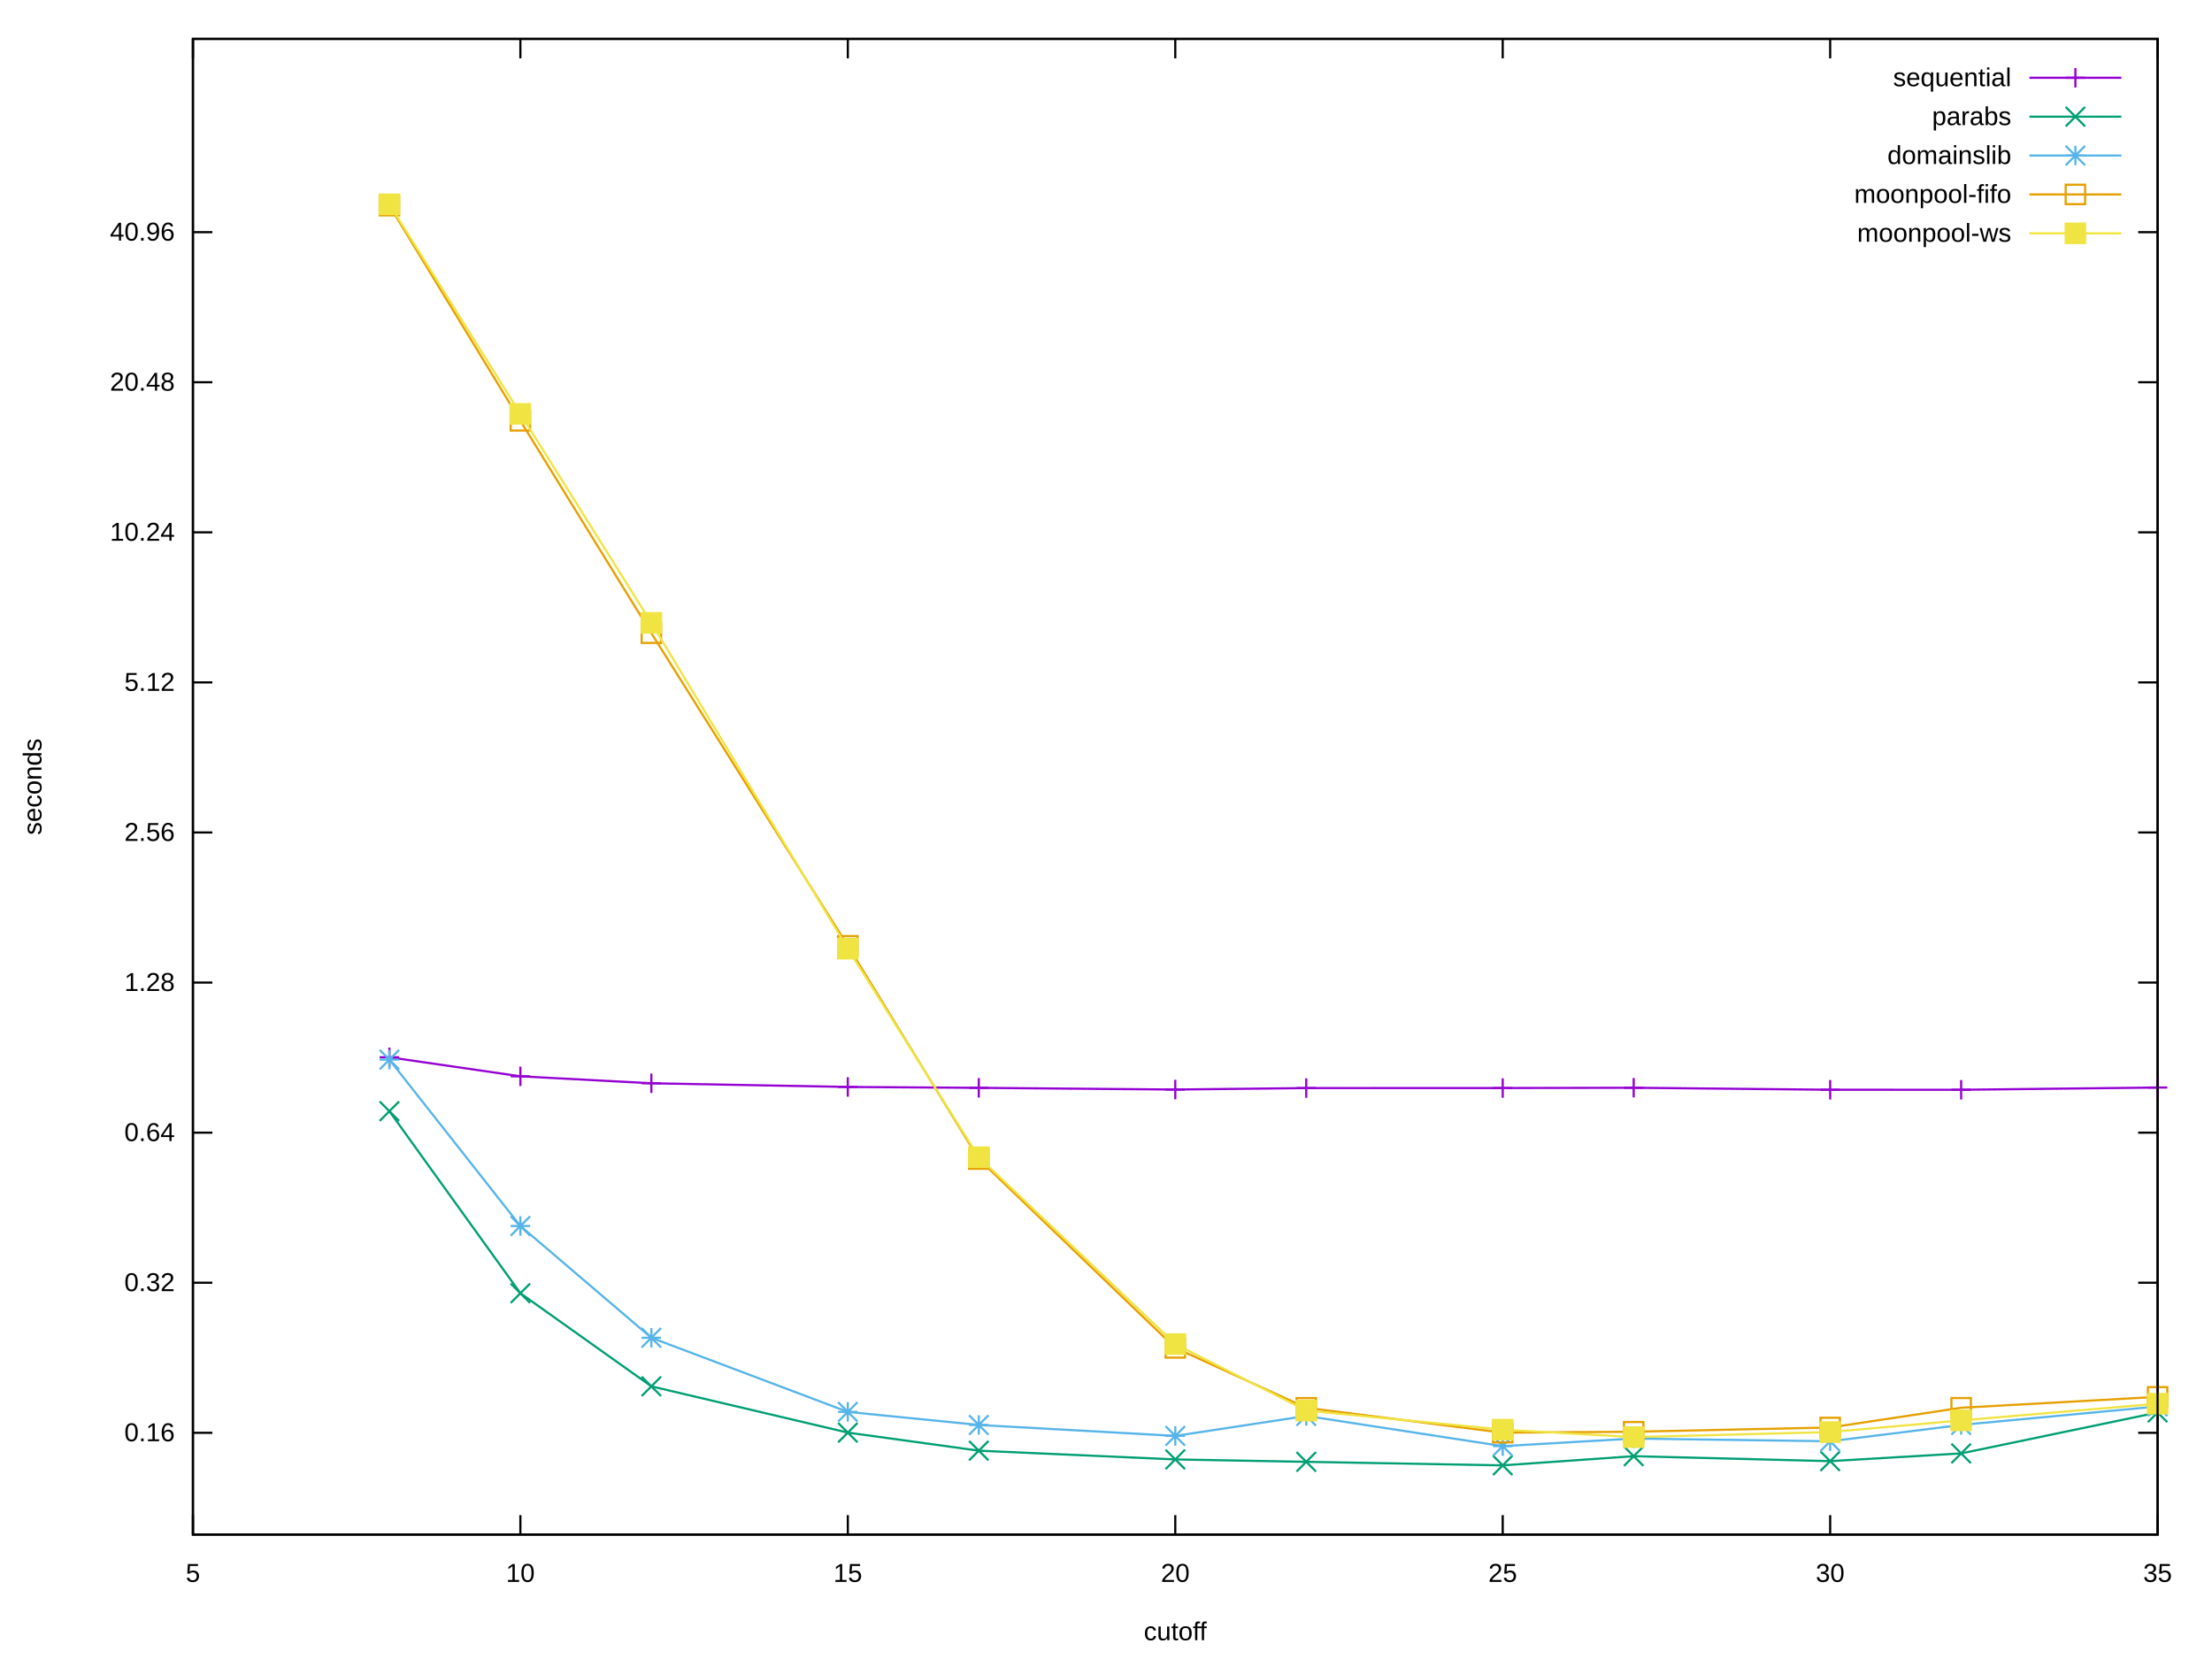
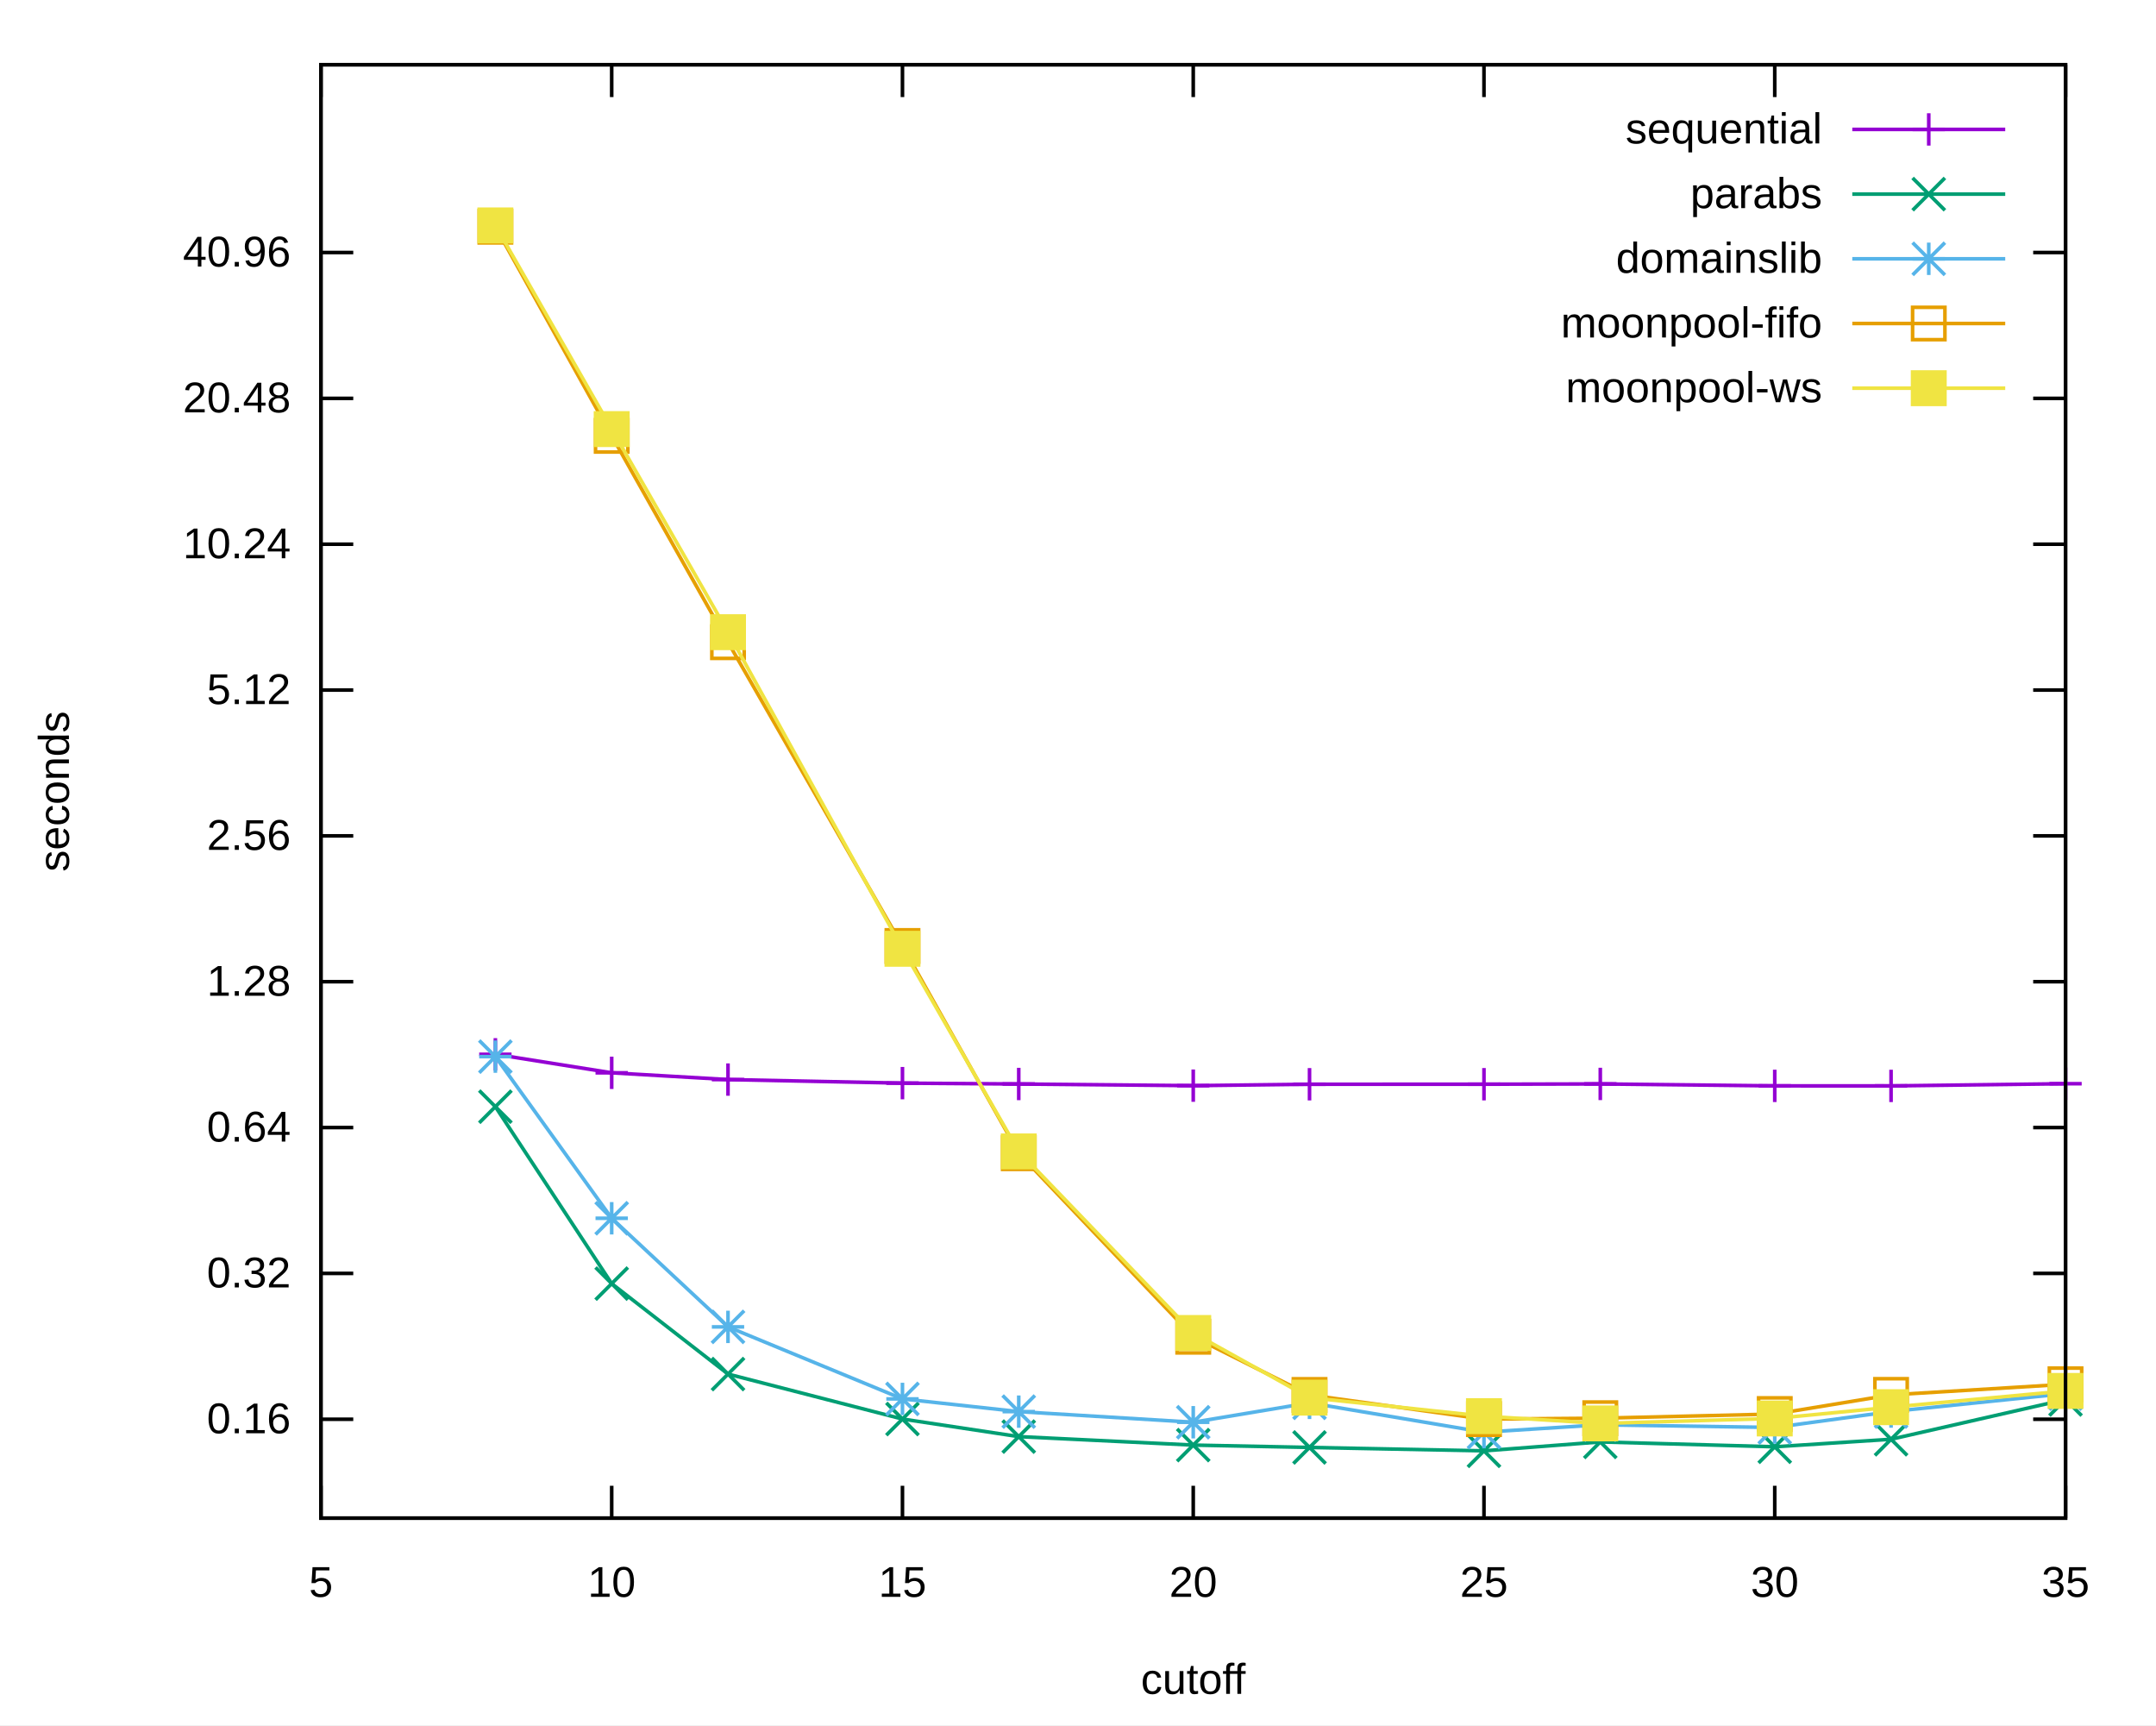
- <svg xmlns="http://www.w3.org/2000/svg" xmlns:xlink="http://www.w3.org/1999/xlink" viewBox="0 0 1024 768">
+ <svg xmlns="http://www.w3.org/2000/svg" xmlns:xlink="http://www.w3.org/1999/xlink" viewBox="0 0 600 480">
  <g id="gnuplot_canvas">
-     <rect x="0" y="0" width="1024" height="768" fill="#ffffff" />
+     <rect x="0" y="0" width="600" height="480" fill="#ffffff" />
    <defs>
      <circle id="gpDot" r="0.5" stroke-width="0.5" stroke="currentColor" />
      <path id="gpPt0" stroke-width="0.222" stroke="currentColor" d="M-1,0 h2 M0,-1 v2" />
      <path id="gpPt1" stroke-width="0.222" stroke="currentColor" d="M-1,-1 L1,1 M1,-1 L-1,1" />
      <path id="gpPt2" stroke-width="0.222" stroke="currentColor" d="M-1,0 L1,0 M0,-1 L0,1 M-1,-1 L1,1 M-1,1 L1,-1" />
      <rect id="gpPt3" stroke-width="0.222" stroke="currentColor" x="-1" y="-1" width="2" height="2" />
      <rect id="gpPt4" stroke-width="0.222" stroke="currentColor" fill="currentColor" x="-1" y="-1" width="2" height="2" />
      <circle id="gpPt5" stroke-width="0.222" stroke="currentColor" cx="0" cy="0" r="1" />
      <use xlink:href="#gpPt5" id="gpPt6" fill="currentColor" stroke="none" />
      <path id="gpPt7" stroke-width="0.222" stroke="currentColor" d="M0,-1.33 L-1.33,0.67 L1.33,0.67 z" />
      <use xlink:href="#gpPt7" id="gpPt8" fill="currentColor" stroke="none" />
      <use xlink:href="#gpPt7" id="gpPt9" stroke="currentColor" transform="rotate(180)" />
      <use xlink:href="#gpPt9" id="gpPt10" fill="currentColor" stroke="none" />
      <use xlink:href="#gpPt3" id="gpPt11" stroke="currentColor" transform="rotate(45)" />
      <use xlink:href="#gpPt11" id="gpPt12" fill="currentColor" stroke="none" />
      <path id="gpPt13" stroke-width="0.222" stroke="currentColor" d="M0,1.330 L1.265,0.411 L0.782,-1.067 L-0.782,-1.076 L-1.265,0.411 z" />
      <use xlink:href="#gpPt13" id="gpPt14" fill="currentColor" stroke="none" />
      <filter id="textbox" filterUnits="objectBoundingBox" x="0" y="0" height="1" width="1">
        <feFlood flood-color="#FFFFFF" flood-opacity="1" result="bgnd" />
        <feComposite in="SourceGraphic" in2="bgnd" operator="atop" />
      </filter>
      <filter id="greybox" filterUnits="objectBoundingBox" x="0" y="0" height="1" width="1">
        <feFlood flood-color="lightgrey" flood-opacity="1" result="grey" />
        <feComposite in="SourceGraphic" in2="grey" operator="atop" />
      </filter>
    </defs>
    <g fill="none" color="#FFFFFF" stroke="currentColor" stroke-width="1.00" stroke-linecap="butt" stroke-linejoin="miter">
</g>
    <g fill="none" color="black" stroke="currentColor" stroke-width="1.00" stroke-linecap="butt" stroke-linejoin="miter">
-       <path stroke="black" d="M89.31,663.29 L98.31,663.29 M998.82,663.29 L989.82,663.29  " />
-       <g transform="translate(80.92,667.19)" stroke="none" fill="black" font-family="Arial" font-size="12.00" text-anchor="end">
+       <path stroke="black" d="M89.31,394.89 L98.31,394.89 M574.82,394.89 L565.82,394.89  " />
+       <g transform="translate(80.92,398.79)" stroke="none" fill="black" font-family="Arial" font-size="12.00" text-anchor="end">
        <text>
          <tspan font-family="Arial"> 0.16</tspan>
        </text>
      </g>
    </g>
    <g fill="none" color="black" stroke="currentColor" stroke-width="1.00" stroke-linecap="butt" stroke-linejoin="miter">
-       <path stroke="black" d="M89.31,593.81 L98.31,593.81 M998.82,593.81 L989.82,593.81  " />
-       <g transform="translate(80.92,597.71)" stroke="none" fill="black" font-family="Arial" font-size="12.00" text-anchor="end">
+       <path stroke="black" d="M89.31,354.31 L98.31,354.31 M574.82,354.31 L565.82,354.31  " />
+       <g transform="translate(80.92,358.21)" stroke="none" fill="black" font-family="Arial" font-size="12.00" text-anchor="end">
        <text>
          <tspan font-family="Arial"> 0.32</tspan>
        </text>
      </g>
    </g>
    <g fill="none" color="black" stroke="currentColor" stroke-width="1.00" stroke-linecap="butt" stroke-linejoin="miter">
-       <path stroke="black" d="M89.31,524.34 L98.31,524.34 M998.82,524.34 L989.82,524.34  " />
-       <g transform="translate(80.92,528.24)" stroke="none" fill="black" font-family="Arial" font-size="12.00" text-anchor="end">
+       <path stroke="black" d="M89.31,313.73 L98.31,313.73 M574.82,313.73 L565.82,313.73  " />
+       <g transform="translate(80.92,317.63)" stroke="none" fill="black" font-family="Arial" font-size="12.00" text-anchor="end">
        <text>
          <tspan font-family="Arial"> 0.64</tspan>
        </text>
      </g>
    </g>
    <g fill="none" color="black" stroke="currentColor" stroke-width="1.00" stroke-linecap="butt" stroke-linejoin="miter">
-       <path stroke="black" d="M89.31,454.86 L98.31,454.86 M998.82,454.86 L989.82,454.86  " />
-       <g transform="translate(80.92,458.76)" stroke="none" fill="black" font-family="Arial" font-size="12.00" text-anchor="end">
+       <path stroke="black" d="M89.31,273.15 L98.31,273.15 M574.82,273.15 L565.82,273.15  " />
+       <g transform="translate(80.92,277.05)" stroke="none" fill="black" font-family="Arial" font-size="12.00" text-anchor="end">
        <text>
          <tspan font-family="Arial"> 1.28</tspan>
        </text>
      </g>
    </g>
    <g fill="none" color="black" stroke="currentColor" stroke-width="1.00" stroke-linecap="butt" stroke-linejoin="miter">
-       <path stroke="black" d="M89.31,385.38 L98.31,385.38 M998.82,385.38 L989.82,385.38  " />
-       <g transform="translate(80.92,389.28)" stroke="none" fill="black" font-family="Arial" font-size="12.00" text-anchor="end">
+       <path stroke="black" d="M89.31,232.57 L98.31,232.57 M574.82,232.57 L565.82,232.57  " />
+       <g transform="translate(80.92,236.47)" stroke="none" fill="black" font-family="Arial" font-size="12.00" text-anchor="end">
        <text>
          <tspan font-family="Arial"> 2.56</tspan>
        </text>
      </g>
    </g>
    <g fill="none" color="black" stroke="currentColor" stroke-width="1.00" stroke-linecap="butt" stroke-linejoin="miter">
-       <path stroke="black" d="M89.31,315.91 L98.31,315.91 M998.82,315.91 L989.82,315.91  " />
-       <g transform="translate(80.92,319.81)" stroke="none" fill="black" font-family="Arial" font-size="12.00" text-anchor="end">
+       <path stroke="black" d="M89.31,192.00 L98.31,192.00 M574.82,192.00 L565.82,192.00  " />
+       <g transform="translate(80.92,195.90)" stroke="none" fill="black" font-family="Arial" font-size="12.00" text-anchor="end">
        <text>
          <tspan font-family="Arial"> 5.12</tspan>
        </text>
      </g>
    </g>
    <g fill="none" color="black" stroke="currentColor" stroke-width="1.00" stroke-linecap="butt" stroke-linejoin="miter">
-       <path stroke="black" d="M89.31,246.43 L98.31,246.43 M998.82,246.43 L989.82,246.43  " />
-       <g transform="translate(80.92,250.33)" stroke="none" fill="black" font-family="Arial" font-size="12.00" text-anchor="end">
+       <path stroke="black" d="M89.31,151.42 L98.31,151.42 M574.82,151.42 L565.82,151.42  " />
+       <g transform="translate(80.92,155.32)" stroke="none" fill="black" font-family="Arial" font-size="12.00" text-anchor="end">
        <text>
          <tspan font-family="Arial"> 10.24</tspan>
        </text>
      </g>
    </g>
    <g fill="none" color="black" stroke="currentColor" stroke-width="1.00" stroke-linecap="butt" stroke-linejoin="miter">
-       <path stroke="black" d="M89.31,176.95 L98.31,176.95 M998.82,176.95 L989.82,176.95  " />
-       <g transform="translate(80.92,180.85)" stroke="none" fill="black" font-family="Arial" font-size="12.00" text-anchor="end">
+       <path stroke="black" d="M89.31,110.84 L98.31,110.84 M574.82,110.84 L565.82,110.84  " />
+       <g transform="translate(80.92,114.74)" stroke="none" fill="black" font-family="Arial" font-size="12.00" text-anchor="end">
        <text>
          <tspan font-family="Arial"> 20.48</tspan>
        </text>
      </g>
    </g>
    <g fill="none" color="black" stroke="currentColor" stroke-width="1.00" stroke-linecap="butt" stroke-linejoin="miter">
-       <path stroke="black" d="M89.31,107.48 L98.31,107.48 M998.82,107.48 L989.82,107.48  " />
-       <g transform="translate(80.92,111.38)" stroke="none" fill="black" font-family="Arial" font-size="12.00" text-anchor="end">
+       <path stroke="black" d="M89.31,70.26 L98.31,70.26 M574.82,70.26 L565.82,70.26  " />
+       <g transform="translate(80.92,74.16)" stroke="none" fill="black" font-family="Arial" font-size="12.00" text-anchor="end">
        <text>
          <tspan font-family="Arial"> 40.96</tspan>
        </text>
      </g>
    </g>
    <g fill="none" color="black" stroke="currentColor" stroke-width="1.00" stroke-linecap="butt" stroke-linejoin="miter">
-       <path stroke="black" d="M89.31,710.40 L89.31,701.40 M89.31,18.01 L89.31,27.01  " />
-       <g transform="translate(89.31,732.30)" stroke="none" fill="black" font-family="Arial" font-size="12.00" text-anchor="middle">
+       <path stroke="black" d="M89.31,422.40 L89.31,413.40 M89.31,18.01 L89.31,27.01  " />
+       <g transform="translate(89.31,444.30)" stroke="none" fill="black" font-family="Arial" font-size="12.00" text-anchor="middle">
        <text>
          <tspan font-family="Arial"> 5</tspan>
        </text>
      </g>
    </g>
    <g fill="none" color="black" stroke="currentColor" stroke-width="1.00" stroke-linecap="butt" stroke-linejoin="miter">
-       <path stroke="black" d="M240.90,710.40 L240.90,701.40 M240.90,18.01 L240.90,27.01  " />
-       <g transform="translate(240.90,732.30)" stroke="none" fill="black" font-family="Arial" font-size="12.00" text-anchor="middle">
+       <path stroke="black" d="M170.23,422.40 L170.23,413.40 M170.23,18.01 L170.23,27.01  " />
+       <g transform="translate(170.23,444.30)" stroke="none" fill="black" font-family="Arial" font-size="12.00" text-anchor="middle">
        <text>
          <tspan font-family="Arial"> 10</tspan>
        </text>
      </g>
    </g>
    <g fill="none" color="black" stroke="currentColor" stroke-width="1.00" stroke-linecap="butt" stroke-linejoin="miter">
-       <path stroke="black" d="M392.48,710.40 L392.48,701.40 M392.48,18.01 L392.48,27.01  " />
-       <g transform="translate(392.48,732.30)" stroke="none" fill="black" font-family="Arial" font-size="12.00" text-anchor="middle">
+       <path stroke="black" d="M251.15,422.40 L251.15,413.40 M251.15,18.01 L251.15,27.01  " />
+       <g transform="translate(251.15,444.30)" stroke="none" fill="black" font-family="Arial" font-size="12.00" text-anchor="middle">
        <text>
          <tspan font-family="Arial"> 15</tspan>
        </text>
      </g>
    </g>
    <g fill="none" color="black" stroke="currentColor" stroke-width="1.00" stroke-linecap="butt" stroke-linejoin="miter">
-       <path stroke="black" d="M544.07,710.40 L544.07,701.40 M544.07,18.01 L544.07,27.01  " />
-       <g transform="translate(544.07,732.30)" stroke="none" fill="black" font-family="Arial" font-size="12.00" text-anchor="middle">
+       <path stroke="black" d="M332.07,422.40 L332.07,413.40 M332.07,18.01 L332.07,27.01  " />
+       <g transform="translate(332.07,444.30)" stroke="none" fill="black" font-family="Arial" font-size="12.00" text-anchor="middle">
        <text>
          <tspan font-family="Arial"> 20</tspan>
        </text>
      </g>
    </g>
    <g fill="none" color="black" stroke="currentColor" stroke-width="1.00" stroke-linecap="butt" stroke-linejoin="miter">
-       <path stroke="black" d="M695.65,710.40 L695.65,701.40 M695.65,18.01 L695.65,27.01  " />
-       <g transform="translate(695.65,732.30)" stroke="none" fill="black" font-family="Arial" font-size="12.00" text-anchor="middle">
+       <path stroke="black" d="M412.98,422.40 L412.98,413.40 M412.98,18.01 L412.98,27.01  " />
+       <g transform="translate(412.98,444.30)" stroke="none" fill="black" font-family="Arial" font-size="12.00" text-anchor="middle">
        <text>
          <tspan font-family="Arial"> 25</tspan>
        </text>
      </g>
    </g>
    <g fill="none" color="black" stroke="currentColor" stroke-width="1.00" stroke-linecap="butt" stroke-linejoin="miter">
-       <path stroke="black" d="M847.24,710.40 L847.24,701.40 M847.24,18.01 L847.24,27.01  " />
-       <g transform="translate(847.24,732.30)" stroke="none" fill="black" font-family="Arial" font-size="12.00" text-anchor="middle">
+       <path stroke="black" d="M493.90,422.40 L493.90,413.40 M493.90,18.01 L493.90,27.01  " />
+       <g transform="translate(493.90,444.30)" stroke="none" fill="black" font-family="Arial" font-size="12.00" text-anchor="middle">
        <text>
          <tspan font-family="Arial"> 30</tspan>
        </text>
      </g>
    </g>
    <g fill="none" color="black" stroke="currentColor" stroke-width="1.00" stroke-linecap="butt" stroke-linejoin="miter">
-       <path stroke="black" d="M998.82,710.40 L998.82,701.40 M998.82,18.01 L998.82,27.01  " />
-       <g transform="translate(998.82,732.30)" stroke="none" fill="black" font-family="Arial" font-size="12.00" text-anchor="middle">
+       <path stroke="black" d="M574.82,422.40 L574.82,413.40 M574.82,18.01 L574.82,27.01  " />
+       <g transform="translate(574.82,444.30)" stroke="none" fill="black" font-family="Arial" font-size="12.00" text-anchor="middle">
        <text>
          <tspan font-family="Arial"> 35</tspan>
        </text>
      </g>
    </g>
    <g fill="none" color="black" stroke="currentColor" stroke-width="1.00" stroke-linecap="butt" stroke-linejoin="miter">
</g>
    <g fill="none" color="black" stroke="currentColor" stroke-width="1.00" stroke-linecap="butt" stroke-linejoin="miter">
-       <path stroke="black" d="M89.31,18.01 L89.31,710.40 L998.82,710.40 L998.82,18.01 L89.31,18.01 Z  " />
+       <path stroke="black" d="M89.31,18.01 L89.31,422.40 L574.82,422.40 L574.82,18.01 L89.31,18.01 Z  " />
    </g>
    <g fill="none" color="black" stroke="currentColor" stroke-width="1.00" stroke-linecap="butt" stroke-linejoin="miter">
</g>
    <g id="gnuplot_plot_1">
      <g fill="none" color="black" stroke="currentColor" stroke-width="1.00" stroke-linecap="butt" stroke-linejoin="miter">
-         <g transform="translate(931.09,39.91)" stroke="none" fill="black" font-family="Arial" font-size="12.00" text-anchor="end">
+         <g transform="translate(507.09,39.91)" stroke="none" fill="black" font-family="Arial" font-size="12.00" text-anchor="end">
          <text>
            <tspan font-family="Arial">sequential</tspan>
          </text>
        </g>
      </g>
      <g fill="none" color="black" stroke="currentColor" stroke-width="1.00" stroke-linecap="butt" stroke-linejoin="miter">
-         <path stroke="rgb(148,   0, 211)" d="M939.48,36.01 L982.04,36.01 M180.26,489.45 L240.90,498.26 L301.53,501.48 L392.48,503.18 L453.11,503.59 L544.07,504.38   L604.70,503.70 L695.65,503.68 L756.28,503.55 L847.24,504.48 L907.87,504.49 L998.82,503.45  " />
-         <use xlink:href="#gpPt0" transform="translate(180.26,489.45) scale(4.50)" color="rgb(148,   0, 211)" />
-         <use xlink:href="#gpPt0" transform="translate(240.90,498.26) scale(4.50)" color="rgb(148,   0, 211)" />
-         <use xlink:href="#gpPt0" transform="translate(301.53,501.48) scale(4.50)" color="rgb(148,   0, 211)" />
-         <use xlink:href="#gpPt0" transform="translate(392.48,503.18) scale(4.50)" color="rgb(148,   0, 211)" />
-         <use xlink:href="#gpPt0" transform="translate(453.11,503.59) scale(4.50)" color="rgb(148,   0, 211)" />
-         <use xlink:href="#gpPt0" transform="translate(544.07,504.38) scale(4.50)" color="rgb(148,   0, 211)" />
-         <use xlink:href="#gpPt0" transform="translate(604.70,503.70) scale(4.50)" color="rgb(148,   0, 211)" />
-         <use xlink:href="#gpPt0" transform="translate(695.65,503.68) scale(4.50)" color="rgb(148,   0, 211)" />
-         <use xlink:href="#gpPt0" transform="translate(756.28,503.55) scale(4.50)" color="rgb(148,   0, 211)" />
-         <use xlink:href="#gpPt0" transform="translate(847.24,504.48) scale(4.50)" color="rgb(148,   0, 211)" />
-         <use xlink:href="#gpPt0" transform="translate(907.87,504.49) scale(4.50)" color="rgb(148,   0, 211)" />
-         <use xlink:href="#gpPt0" transform="translate(998.82,503.45) scale(4.50)" color="rgb(148,   0, 211)" />
-         <use xlink:href="#gpPt0" transform="translate(960.76,36.01) scale(4.50)" color="rgb(148,   0, 211)" />
+         <path stroke="rgb(148,   0, 211)" d="M515.48,36.01 L558.04,36.01 M137.86,293.35 L170.23,298.50 L202.60,300.38 L251.15,301.37 L283.51,301.61 L332.07,302.07   L364.43,301.68 L412.98,301.67 L445.35,301.59 L493.90,302.13 L526.27,302.14 L574.82,301.53  " />
+         <use xlink:href="#gpPt0" transform="translate(137.86,293.35) scale(4.50)" color="rgb(148,   0, 211)" />
+         <use xlink:href="#gpPt0" transform="translate(170.23,298.50) scale(4.50)" color="rgb(148,   0, 211)" />
+         <use xlink:href="#gpPt0" transform="translate(202.60,300.38) scale(4.50)" color="rgb(148,   0, 211)" />
+         <use xlink:href="#gpPt0" transform="translate(251.15,301.37) scale(4.50)" color="rgb(148,   0, 211)" />
+         <use xlink:href="#gpPt0" transform="translate(283.51,301.61) scale(4.50)" color="rgb(148,   0, 211)" />
+         <use xlink:href="#gpPt0" transform="translate(332.07,302.07) scale(4.50)" color="rgb(148,   0, 211)" />
+         <use xlink:href="#gpPt0" transform="translate(364.43,301.68) scale(4.50)" color="rgb(148,   0, 211)" />
+         <use xlink:href="#gpPt0" transform="translate(412.98,301.67) scale(4.50)" color="rgb(148,   0, 211)" />
+         <use xlink:href="#gpPt0" transform="translate(445.35,301.59) scale(4.50)" color="rgb(148,   0, 211)" />
+         <use xlink:href="#gpPt0" transform="translate(493.90,302.13) scale(4.50)" color="rgb(148,   0, 211)" />
+         <use xlink:href="#gpPt0" transform="translate(526.27,302.14) scale(4.50)" color="rgb(148,   0, 211)" />
+         <use xlink:href="#gpPt0" transform="translate(574.82,301.53) scale(4.50)" color="rgb(148,   0, 211)" />
+         <use xlink:href="#gpPt0" transform="translate(536.76,36.01) scale(4.50)" color="rgb(148,   0, 211)" />
      </g>
    </g>
    <g id="gnuplot_plot_2">
      <g fill="none" color="black" stroke="currentColor" stroke-width="1.00" stroke-linecap="butt" stroke-linejoin="miter">
-         <g transform="translate(931.09,57.91)" stroke="none" fill="black" font-family="Arial" font-size="12.00" text-anchor="end">
+         <g transform="translate(507.09,57.91)" stroke="none" fill="black" font-family="Arial" font-size="12.00" text-anchor="end">
          <text>
            <tspan font-family="Arial">parabs</tspan>
          </text>
        </g>
      </g>
      <g fill="none" color="black" stroke="currentColor" stroke-width="1.00" stroke-linecap="butt" stroke-linejoin="miter">
-         <path stroke="rgb(  0, 158, 115)" d="M939.48,54.01 L982.04,54.01 M180.26,514.40 L240.90,598.68 L301.53,641.78 L392.48,663.20 L453.11,671.56 L544.07,675.61   L604.70,676.72 L695.65,678.36 L756.28,674.11 L847.24,676.41 L907.87,672.83 L998.82,653.88  " />
-         <use xlink:href="#gpPt1" transform="translate(180.26,514.40) scale(4.50)" color="rgb(  0, 158, 115)" />
-         <use xlink:href="#gpPt1" transform="translate(240.90,598.68) scale(4.50)" color="rgb(  0, 158, 115)" />
-         <use xlink:href="#gpPt1" transform="translate(301.53,641.78) scale(4.50)" color="rgb(  0, 158, 115)" />
-         <use xlink:href="#gpPt1" transform="translate(392.48,663.20) scale(4.50)" color="rgb(  0, 158, 115)" />
-         <use xlink:href="#gpPt1" transform="translate(453.11,671.56) scale(4.50)" color="rgb(  0, 158, 115)" />
-         <use xlink:href="#gpPt1" transform="translate(544.07,675.61) scale(4.50)" color="rgb(  0, 158, 115)" />
-         <use xlink:href="#gpPt1" transform="translate(604.70,676.72) scale(4.50)" color="rgb(  0, 158, 115)" />
-         <use xlink:href="#gpPt1" transform="translate(695.65,678.36) scale(4.50)" color="rgb(  0, 158, 115)" />
-         <use xlink:href="#gpPt1" transform="translate(756.28,674.11) scale(4.50)" color="rgb(  0, 158, 115)" />
-         <use xlink:href="#gpPt1" transform="translate(847.24,676.41) scale(4.50)" color="rgb(  0, 158, 115)" />
-         <use xlink:href="#gpPt1" transform="translate(907.87,672.83) scale(4.50)" color="rgb(  0, 158, 115)" />
-         <use xlink:href="#gpPt1" transform="translate(998.82,653.88) scale(4.50)" color="rgb(  0, 158, 115)" />
-         <use xlink:href="#gpPt1" transform="translate(960.76,54.01) scale(4.50)" color="rgb(  0, 158, 115)" />
+         <path stroke="rgb(  0, 158, 115)" d="M515.48,54.01 L558.04,54.01 M137.86,307.92 L170.23,357.15 L202.60,382.32 L251.15,394.83 L283.51,399.72 L332.07,402.08   L364.43,402.73 L412.98,403.68 L445.35,401.20 L493.90,402.55 L526.27,400.46 L574.82,389.39  " />
+         <use xlink:href="#gpPt1" transform="translate(137.86,307.92) scale(4.50)" color="rgb(  0, 158, 115)" />
+         <use xlink:href="#gpPt1" transform="translate(170.23,357.15) scale(4.50)" color="rgb(  0, 158, 115)" />
+         <use xlink:href="#gpPt1" transform="translate(202.60,382.32) scale(4.50)" color="rgb(  0, 158, 115)" />
+         <use xlink:href="#gpPt1" transform="translate(251.15,394.83) scale(4.50)" color="rgb(  0, 158, 115)" />
+         <use xlink:href="#gpPt1" transform="translate(283.51,399.72) scale(4.50)" color="rgb(  0, 158, 115)" />
+         <use xlink:href="#gpPt1" transform="translate(332.07,402.08) scale(4.50)" color="rgb(  0, 158, 115)" />
+         <use xlink:href="#gpPt1" transform="translate(364.43,402.73) scale(4.50)" color="rgb(  0, 158, 115)" />
+         <use xlink:href="#gpPt1" transform="translate(412.98,403.68) scale(4.50)" color="rgb(  0, 158, 115)" />
+         <use xlink:href="#gpPt1" transform="translate(445.35,401.20) scale(4.50)" color="rgb(  0, 158, 115)" />
+         <use xlink:href="#gpPt1" transform="translate(493.90,402.55) scale(4.50)" color="rgb(  0, 158, 115)" />
+         <use xlink:href="#gpPt1" transform="translate(526.27,400.46) scale(4.50)" color="rgb(  0, 158, 115)" />
+         <use xlink:href="#gpPt1" transform="translate(574.82,389.39) scale(4.50)" color="rgb(  0, 158, 115)" />
+         <use xlink:href="#gpPt1" transform="translate(536.76,54.01) scale(4.50)" color="rgb(  0, 158, 115)" />
      </g>
    </g>
    <g id="gnuplot_plot_3">
      <g fill="none" color="black" stroke="currentColor" stroke-width="1.00" stroke-linecap="butt" stroke-linejoin="miter">
-         <g transform="translate(931.09,75.91)" stroke="none" fill="black" font-family="Arial" font-size="12.00" text-anchor="end">
+         <g transform="translate(507.09,75.91)" stroke="none" fill="black" font-family="Arial" font-size="12.00" text-anchor="end">
          <text>
            <tspan font-family="Arial">domainslib</tspan>
          </text>
        </g>
      </g>
      <g fill="none" color="black" stroke="currentColor" stroke-width="1.00" stroke-linecap="butt" stroke-linejoin="miter">
-         <path stroke="rgb( 86, 180, 233)" d="M939.48,72.01 L982.04,72.01 M180.26,490.54 L240.90,567.55 L301.53,619.29 L392.48,653.61 L453.11,659.66 L544.07,664.72   L604.70,655.48 L695.65,669.46 L756.28,665.94 L847.24,667.22 L907.87,659.64 L998.82,651.09  " />
-         <use xlink:href="#gpPt2" transform="translate(180.26,490.54) scale(4.50)" color="rgb( 86, 180, 233)" />
-         <use xlink:href="#gpPt2" transform="translate(240.90,567.55) scale(4.50)" color="rgb( 86, 180, 233)" />
-         <use xlink:href="#gpPt2" transform="translate(301.53,619.29) scale(4.50)" color="rgb( 86, 180, 233)" />
-         <use xlink:href="#gpPt2" transform="translate(392.48,653.61) scale(4.50)" color="rgb( 86, 180, 233)" />
-         <use xlink:href="#gpPt2" transform="translate(453.11,659.66) scale(4.50)" color="rgb( 86, 180, 233)" />
-         <use xlink:href="#gpPt2" transform="translate(544.07,664.72) scale(4.50)" color="rgb( 86, 180, 233)" />
-         <use xlink:href="#gpPt2" transform="translate(604.70,655.48) scale(4.50)" color="rgb( 86, 180, 233)" />
-         <use xlink:href="#gpPt2" transform="translate(695.65,669.46) scale(4.50)" color="rgb( 86, 180, 233)" />
-         <use xlink:href="#gpPt2" transform="translate(756.28,665.94) scale(4.50)" color="rgb( 86, 180, 233)" />
-         <use xlink:href="#gpPt2" transform="translate(847.24,667.22) scale(4.50)" color="rgb( 86, 180, 233)" />
-         <use xlink:href="#gpPt2" transform="translate(907.87,659.64) scale(4.50)" color="rgb( 86, 180, 233)" />
-         <use xlink:href="#gpPt2" transform="translate(998.82,651.09) scale(4.50)" color="rgb( 86, 180, 233)" />
-         <use xlink:href="#gpPt2" transform="translate(960.76,72.01) scale(4.50)" color="rgb( 86, 180, 233)" />
+         <path stroke="rgb( 86, 180, 233)" d="M515.48,72.01 L558.04,72.01 M137.86,293.99 L170.23,338.97 L202.60,369.19 L251.15,389.23 L283.51,392.77 L332.07,395.72   L364.43,390.33 L412.98,398.49 L445.35,396.43 L493.90,397.18 L526.27,392.75 L574.82,387.76  " />
+         <use xlink:href="#gpPt2" transform="translate(137.86,293.99) scale(4.50)" color="rgb( 86, 180, 233)" />
+         <use xlink:href="#gpPt2" transform="translate(170.23,338.97) scale(4.50)" color="rgb( 86, 180, 233)" />
+         <use xlink:href="#gpPt2" transform="translate(202.60,369.19) scale(4.50)" color="rgb( 86, 180, 233)" />
+         <use xlink:href="#gpPt2" transform="translate(251.15,389.23) scale(4.50)" color="rgb( 86, 180, 233)" />
+         <use xlink:href="#gpPt2" transform="translate(283.51,392.77) scale(4.50)" color="rgb( 86, 180, 233)" />
+         <use xlink:href="#gpPt2" transform="translate(332.07,395.72) scale(4.50)" color="rgb( 86, 180, 233)" />
+         <use xlink:href="#gpPt2" transform="translate(364.43,390.33) scale(4.50)" color="rgb( 86, 180, 233)" />
+         <use xlink:href="#gpPt2" transform="translate(412.98,398.49) scale(4.50)" color="rgb( 86, 180, 233)" />
+         <use xlink:href="#gpPt2" transform="translate(445.35,396.43) scale(4.50)" color="rgb( 86, 180, 233)" />
+         <use xlink:href="#gpPt2" transform="translate(493.90,397.18) scale(4.50)" color="rgb( 86, 180, 233)" />
+         <use xlink:href="#gpPt2" transform="translate(526.27,392.75) scale(4.50)" color="rgb( 86, 180, 233)" />
+         <use xlink:href="#gpPt2" transform="translate(574.82,387.76) scale(4.50)" color="rgb( 86, 180, 233)" />
+         <use xlink:href="#gpPt2" transform="translate(536.76,72.01) scale(4.50)" color="rgb( 86, 180, 233)" />
      </g>
    </g>
    <g id="gnuplot_plot_4">
      <g fill="none" color="black" stroke="currentColor" stroke-width="1.00" stroke-linecap="butt" stroke-linejoin="miter">
-         <g transform="translate(931.09,93.91)" stroke="none" fill="black" font-family="Arial" font-size="12.00" text-anchor="end">
+         <g transform="translate(507.09,93.91)" stroke="none" fill="black" font-family="Arial" font-size="12.00" text-anchor="end">
          <text>
            <tspan font-family="Arial">moonpool-fifo</tspan>
          </text>
        </g>
      </g>
      <g fill="none" color="black" stroke="currentColor" stroke-width="1.00" stroke-linecap="butt" stroke-linejoin="miter">
-         <path stroke="rgb(230, 159,   0)" d="M939.48,90.01 L982.04,90.01 M180.26,95.20 L240.90,194.81 L301.53,293.12 L392.48,437.84 L453.11,536.56 L544.07,623.98   L604.70,651.72 L695.65,663.22 L756.28,662.80 L847.24,660.82 L907.87,651.69 L998.82,646.64  " />
-         <use xlink:href="#gpPt3" transform="translate(180.26,95.20) scale(4.50)" color="rgb(230, 159,   0)" />
-         <use xlink:href="#gpPt3" transform="translate(240.90,194.81) scale(4.50)" color="rgb(230, 159,   0)" />
-         <use xlink:href="#gpPt3" transform="translate(301.53,293.12) scale(4.50)" color="rgb(230, 159,   0)" />
-         <use xlink:href="#gpPt3" transform="translate(392.48,437.84) scale(4.50)" color="rgb(230, 159,   0)" />
-         <use xlink:href="#gpPt3" transform="translate(453.11,536.56) scale(4.50)" color="rgb(230, 159,   0)" />
-         <use xlink:href="#gpPt3" transform="translate(544.07,623.98) scale(4.50)" color="rgb(230, 159,   0)" />
-         <use xlink:href="#gpPt3" transform="translate(604.70,651.72) scale(4.50)" color="rgb(230, 159,   0)" />
-         <use xlink:href="#gpPt3" transform="translate(695.65,663.22) scale(4.50)" color="rgb(230, 159,   0)" />
-         <use xlink:href="#gpPt3" transform="translate(756.28,662.80) scale(4.50)" color="rgb(230, 159,   0)" />
-         <use xlink:href="#gpPt3" transform="translate(847.24,660.82) scale(4.50)" color="rgb(230, 159,   0)" />
-         <use xlink:href="#gpPt3" transform="translate(907.87,651.69) scale(4.50)" color="rgb(230, 159,   0)" />
-         <use xlink:href="#gpPt3" transform="translate(998.82,646.64) scale(4.50)" color="rgb(230, 159,   0)" />
-         <use xlink:href="#gpPt3" transform="translate(960.76,90.01) scale(4.50)" color="rgb(230, 159,   0)" />
+         <path stroke="rgb(230, 159,   0)" d="M515.48,90.01 L558.04,90.01 M137.86,63.09 L170.23,121.27 L202.60,178.69 L251.15,263.21 L283.51,320.87 L332.07,371.93   L364.43,388.13 L412.98,394.85 L445.35,394.60 L493.90,393.44 L526.27,388.11 L574.82,385.16  " />
+         <use xlink:href="#gpPt3" transform="translate(137.86,63.09) scale(4.50)" color="rgb(230, 159,   0)" />
+         <use xlink:href="#gpPt3" transform="translate(170.23,121.27) scale(4.50)" color="rgb(230, 159,   0)" />
+         <use xlink:href="#gpPt3" transform="translate(202.60,178.69) scale(4.50)" color="rgb(230, 159,   0)" />
+         <use xlink:href="#gpPt3" transform="translate(251.15,263.21) scale(4.50)" color="rgb(230, 159,   0)" />
+         <use xlink:href="#gpPt3" transform="translate(283.51,320.87) scale(4.50)" color="rgb(230, 159,   0)" />
+         <use xlink:href="#gpPt3" transform="translate(332.07,371.93) scale(4.50)" color="rgb(230, 159,   0)" />
+         <use xlink:href="#gpPt3" transform="translate(364.43,388.13) scale(4.50)" color="rgb(230, 159,   0)" />
+         <use xlink:href="#gpPt3" transform="translate(412.98,394.85) scale(4.50)" color="rgb(230, 159,   0)" />
+         <use xlink:href="#gpPt3" transform="translate(445.35,394.60) scale(4.50)" color="rgb(230, 159,   0)" />
+         <use xlink:href="#gpPt3" transform="translate(493.90,393.44) scale(4.50)" color="rgb(230, 159,   0)" />
+         <use xlink:href="#gpPt3" transform="translate(526.27,388.11) scale(4.50)" color="rgb(230, 159,   0)" />
+         <use xlink:href="#gpPt3" transform="translate(574.82,385.16) scale(4.50)" color="rgb(230, 159,   0)" />
+         <use xlink:href="#gpPt3" transform="translate(536.76,90.01) scale(4.50)" color="rgb(230, 159,   0)" />
      </g>
    </g>
    <g id="gnuplot_plot_5">
      <g fill="none" color="black" stroke="currentColor" stroke-width="1.00" stroke-linecap="butt" stroke-linejoin="miter">
-         <g transform="translate(931.09,111.91)" stroke="none" fill="black" font-family="Arial" font-size="12.00" text-anchor="end">
+         <g transform="translate(507.09,111.91)" stroke="none" fill="black" font-family="Arial" font-size="12.00" text-anchor="end">
          <text>
            <tspan font-family="Arial">moonpool-ws</tspan>
          </text>
        </g>
      </g>
      <g fill="none" color="black" stroke="currentColor" stroke-width="1.00" stroke-linecap="butt" stroke-linejoin="miter">
-         <path stroke="rgb(240, 228,  66)" d="M939.48,108.01 L982.04,108.01 M180.26,94.57 L240.90,191.59 L301.53,288.34 L392.48,439.16 L453.11,535.70 L544.07,622.21   L604.70,653.00 L695.65,661.83 L756.28,665.28 L847.24,662.93 L907.87,657.54 L998.82,649.81  " />
-         <use xlink:href="#gpPt4" transform="translate(180.26,94.57) scale(4.50)" color="rgb(240, 228,  66)" />
-         <use xlink:href="#gpPt4" transform="translate(240.90,191.59) scale(4.50)" color="rgb(240, 228,  66)" />
-         <use xlink:href="#gpPt4" transform="translate(301.53,288.34) scale(4.50)" color="rgb(240, 228,  66)" />
-         <use xlink:href="#gpPt4" transform="translate(392.48,439.16) scale(4.50)" color="rgb(240, 228,  66)" />
-         <use xlink:href="#gpPt4" transform="translate(453.11,535.70) scale(4.50)" color="rgb(240, 228,  66)" />
-         <use xlink:href="#gpPt4" transform="translate(544.07,622.21) scale(4.50)" color="rgb(240, 228,  66)" />
-         <use xlink:href="#gpPt4" transform="translate(604.70,653.00) scale(4.50)" color="rgb(240, 228,  66)" />
-         <use xlink:href="#gpPt4" transform="translate(695.65,661.83) scale(4.50)" color="rgb(240, 228,  66)" />
-         <use xlink:href="#gpPt4" transform="translate(756.28,665.28) scale(4.50)" color="rgb(240, 228,  66)" />
-         <use xlink:href="#gpPt4" transform="translate(847.24,662.93) scale(4.50)" color="rgb(240, 228,  66)" />
-         <use xlink:href="#gpPt4" transform="translate(907.87,657.54) scale(4.50)" color="rgb(240, 228,  66)" />
-         <use xlink:href="#gpPt4" transform="translate(998.82,649.81) scale(4.50)" color="rgb(240, 228,  66)" />
-         <use xlink:href="#gpPt4" transform="translate(960.76,108.01) scale(4.50)" color="rgb(240, 228,  66)" />
+         <path stroke="rgb(240, 228,  66)" d="M515.48,108.01 L558.04,108.01 M137.86,62.72 L170.23,119.39 L202.60,175.90 L251.15,263.99 L283.51,320.37 L332.07,370.89   L364.43,388.88 L412.98,394.03 L445.35,396.05 L493.90,394.67 L526.27,391.53 L574.82,387.01  " />
+         <use xlink:href="#gpPt4" transform="translate(137.86,62.72) scale(4.50)" color="rgb(240, 228,  66)" />
+         <use xlink:href="#gpPt4" transform="translate(170.23,119.39) scale(4.50)" color="rgb(240, 228,  66)" />
+         <use xlink:href="#gpPt4" transform="translate(202.60,175.90) scale(4.50)" color="rgb(240, 228,  66)" />
+         <use xlink:href="#gpPt4" transform="translate(251.15,263.99) scale(4.50)" color="rgb(240, 228,  66)" />
+         <use xlink:href="#gpPt4" transform="translate(283.51,320.37) scale(4.50)" color="rgb(240, 228,  66)" />
+         <use xlink:href="#gpPt4" transform="translate(332.07,370.89) scale(4.50)" color="rgb(240, 228,  66)" />
+         <use xlink:href="#gpPt4" transform="translate(364.43,388.88) scale(4.50)" color="rgb(240, 228,  66)" />
+         <use xlink:href="#gpPt4" transform="translate(412.98,394.03) scale(4.50)" color="rgb(240, 228,  66)" />
+         <use xlink:href="#gpPt4" transform="translate(445.35,396.05) scale(4.50)" color="rgb(240, 228,  66)" />
+         <use xlink:href="#gpPt4" transform="translate(493.90,394.67) scale(4.50)" color="rgb(240, 228,  66)" />
+         <use xlink:href="#gpPt4" transform="translate(526.27,391.53) scale(4.50)" color="rgb(240, 228,  66)" />
+         <use xlink:href="#gpPt4" transform="translate(574.82,387.01) scale(4.50)" color="rgb(240, 228,  66)" />
+         <use xlink:href="#gpPt4" transform="translate(536.76,108.01) scale(4.50)" color="rgb(240, 228,  66)" />
      </g>
    </g>
    <g fill="none" color="#FFFFFF" stroke="rgb(240, 228,  66)" stroke-width="2.00" stroke-linecap="butt" stroke-linejoin="miter">
</g>
    <g fill="none" color="black" stroke="currentColor" stroke-width="2.00" stroke-linecap="butt" stroke-linejoin="miter">
</g>
    <g fill="none" color="black" stroke="black" stroke-width="1.00" stroke-linecap="butt" stroke-linejoin="miter">
</g>
    <g fill="none" color="black" stroke="currentColor" stroke-width="1.00" stroke-linecap="butt" stroke-linejoin="miter">
-       <path stroke="black" d="M89.31,18.01 L89.31,710.40 L998.82,710.40 L998.82,18.01 L89.31,18.01 Z  " />
-       <g transform="translate(19.18,364.21) rotate(270.00)" stroke="none" fill="black" font-family="Arial" font-size="12.00" text-anchor="middle">
+       <path stroke="black" d="M89.31,18.01 L89.31,422.40 L574.82,422.40 L574.82,18.01 L89.31,18.01 Z  " />
+       <g transform="translate(19.18,220.21) rotate(270.00)" stroke="none" fill="black" font-family="Arial" font-size="12.00" text-anchor="middle">
        <text>
          <tspan font-family="Arial">seconds</tspan>
        </text>
      </g>
    </g>
    <g fill="none" color="black" stroke="currentColor" stroke-width="1.00" stroke-linecap="butt" stroke-linejoin="miter">
-       <g transform="translate(544.06,759.30)" stroke="none" fill="black" font-family="Arial" font-size="12.00" text-anchor="middle">
+       <g transform="translate(332.06,471.30)" stroke="none" fill="black" font-family="Arial" font-size="12.00" text-anchor="middle">
        <text>
          <tspan font-family="Arial">cutoff</tspan>
        </text>
      </g>
    </g>
    <g fill="none" color="black" stroke="currentColor" stroke-width="1.00" stroke-linecap="butt" stroke-linejoin="miter">
</g>
    <g fill="none" color="black" stroke="currentColor" stroke-width="1.00" stroke-linecap="butt" stroke-linejoin="miter">
</g>
  </g>
</svg>
